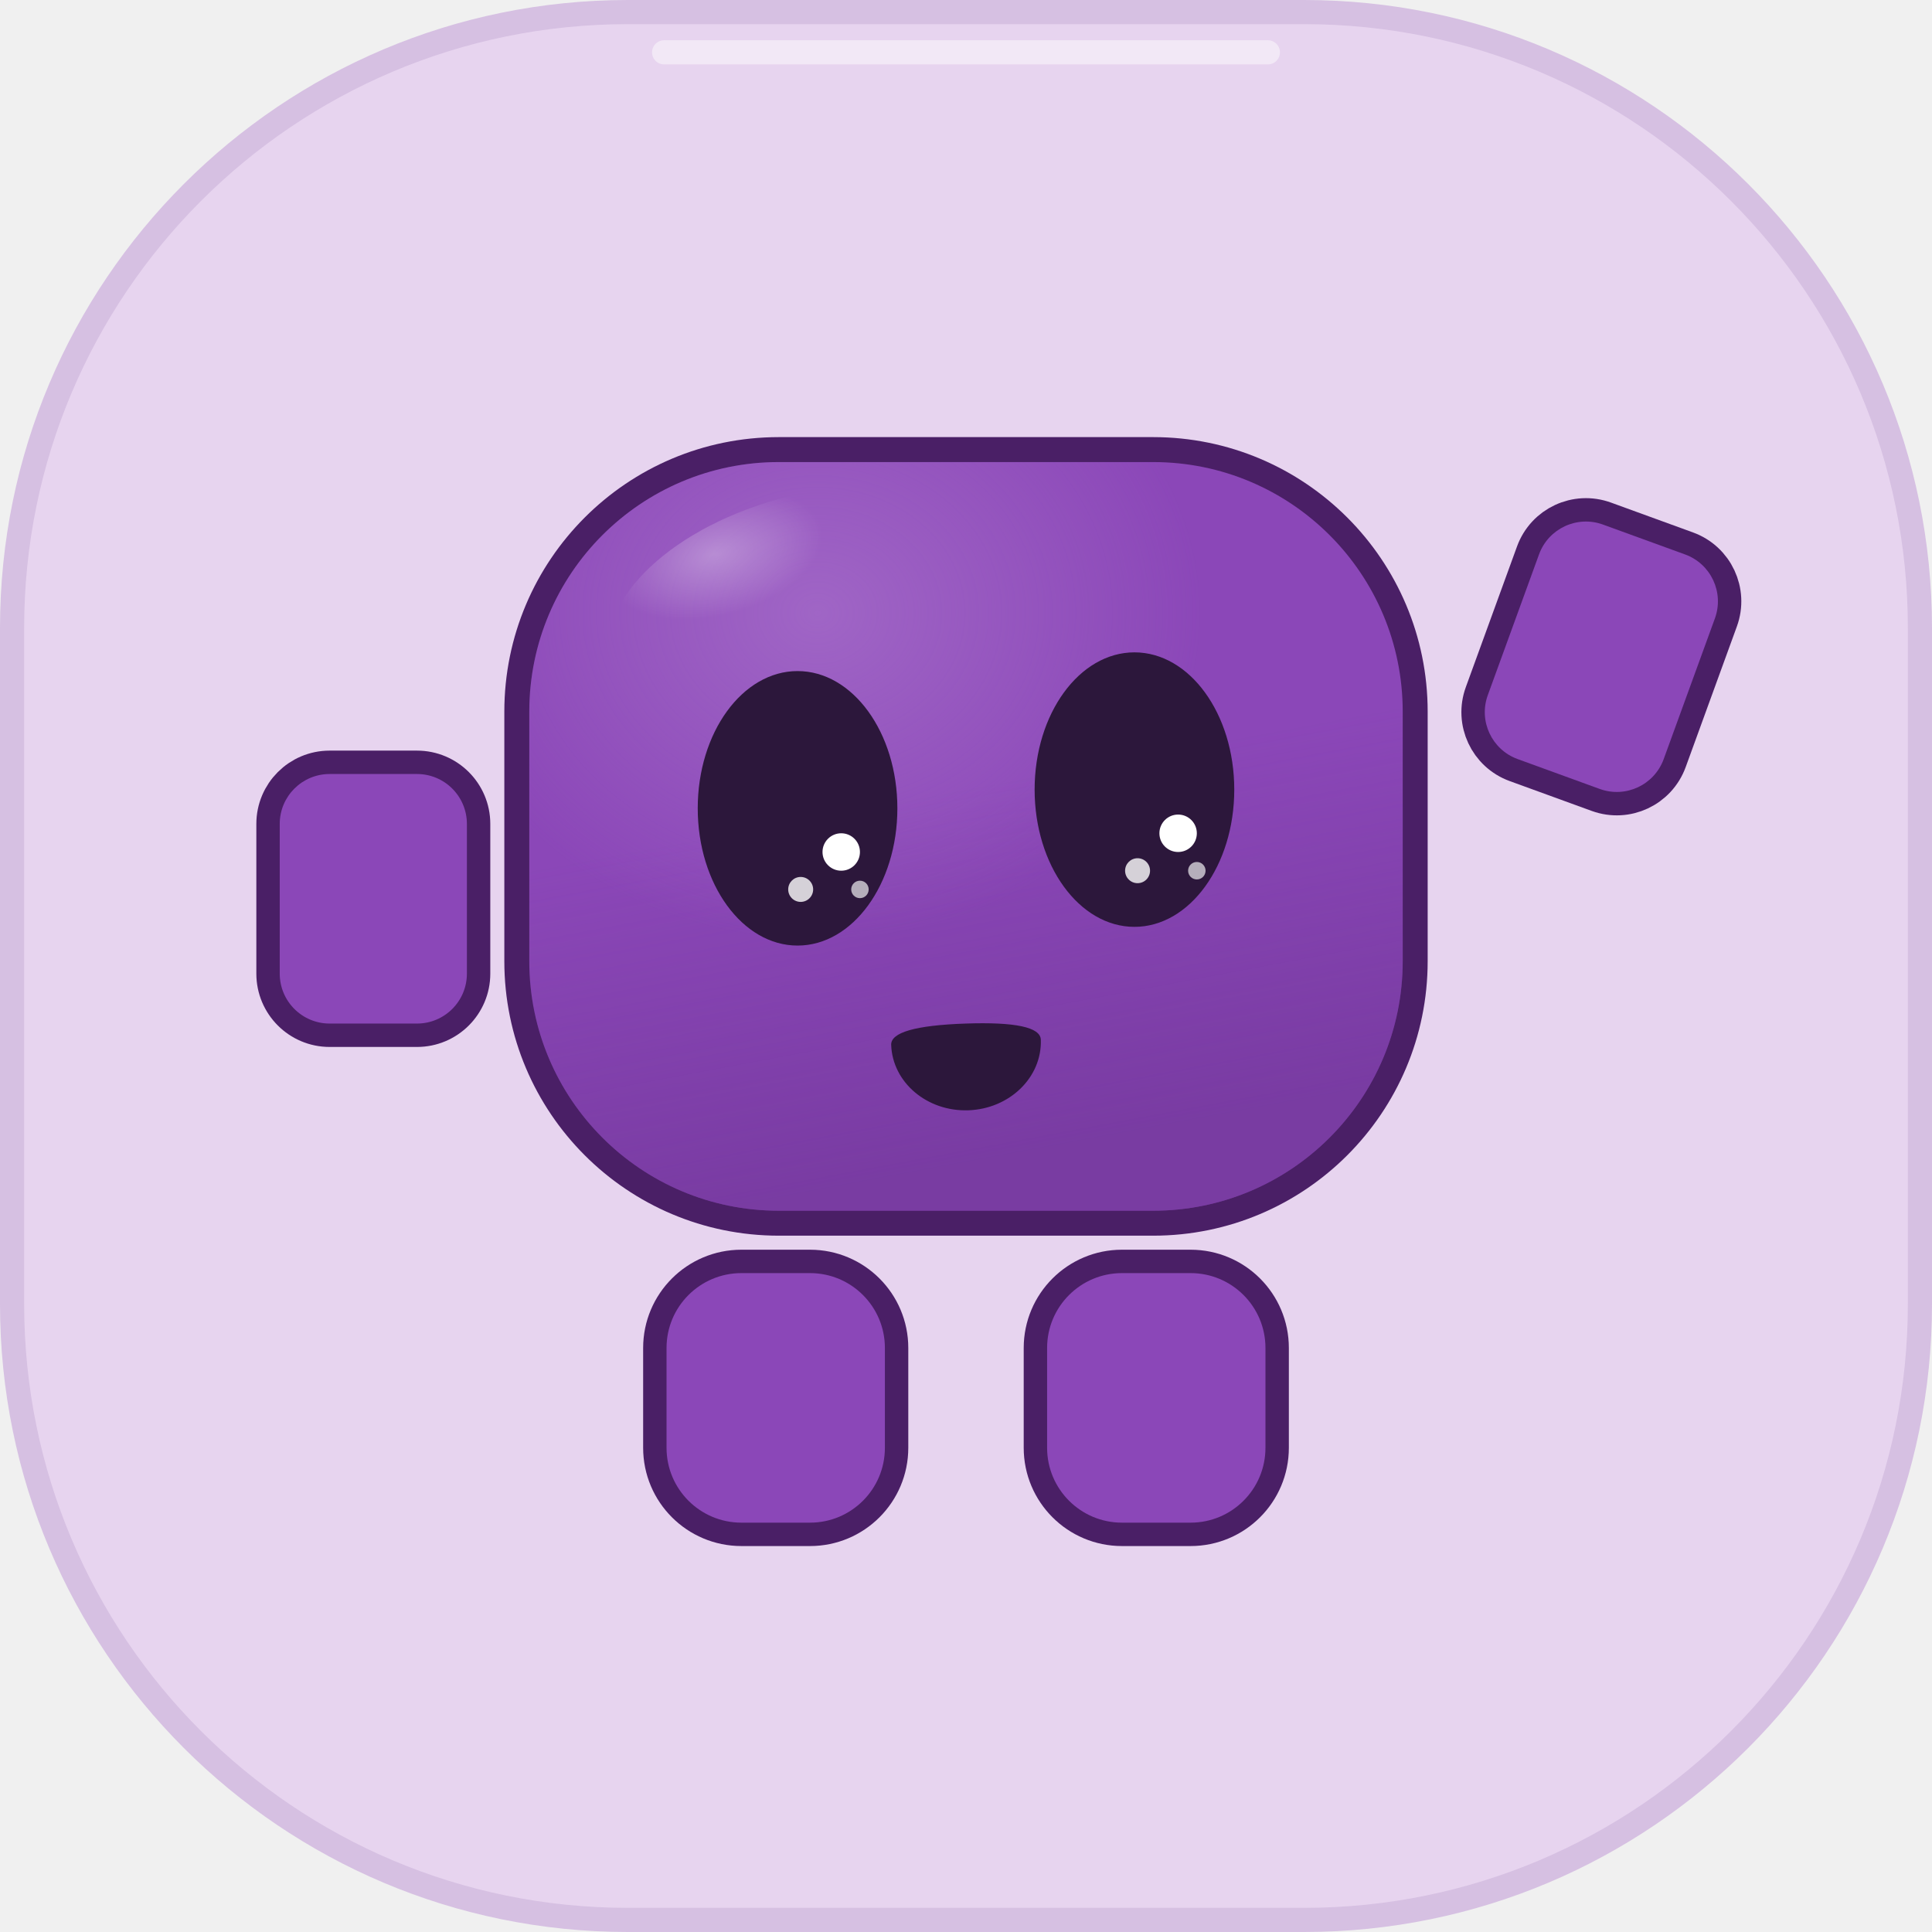
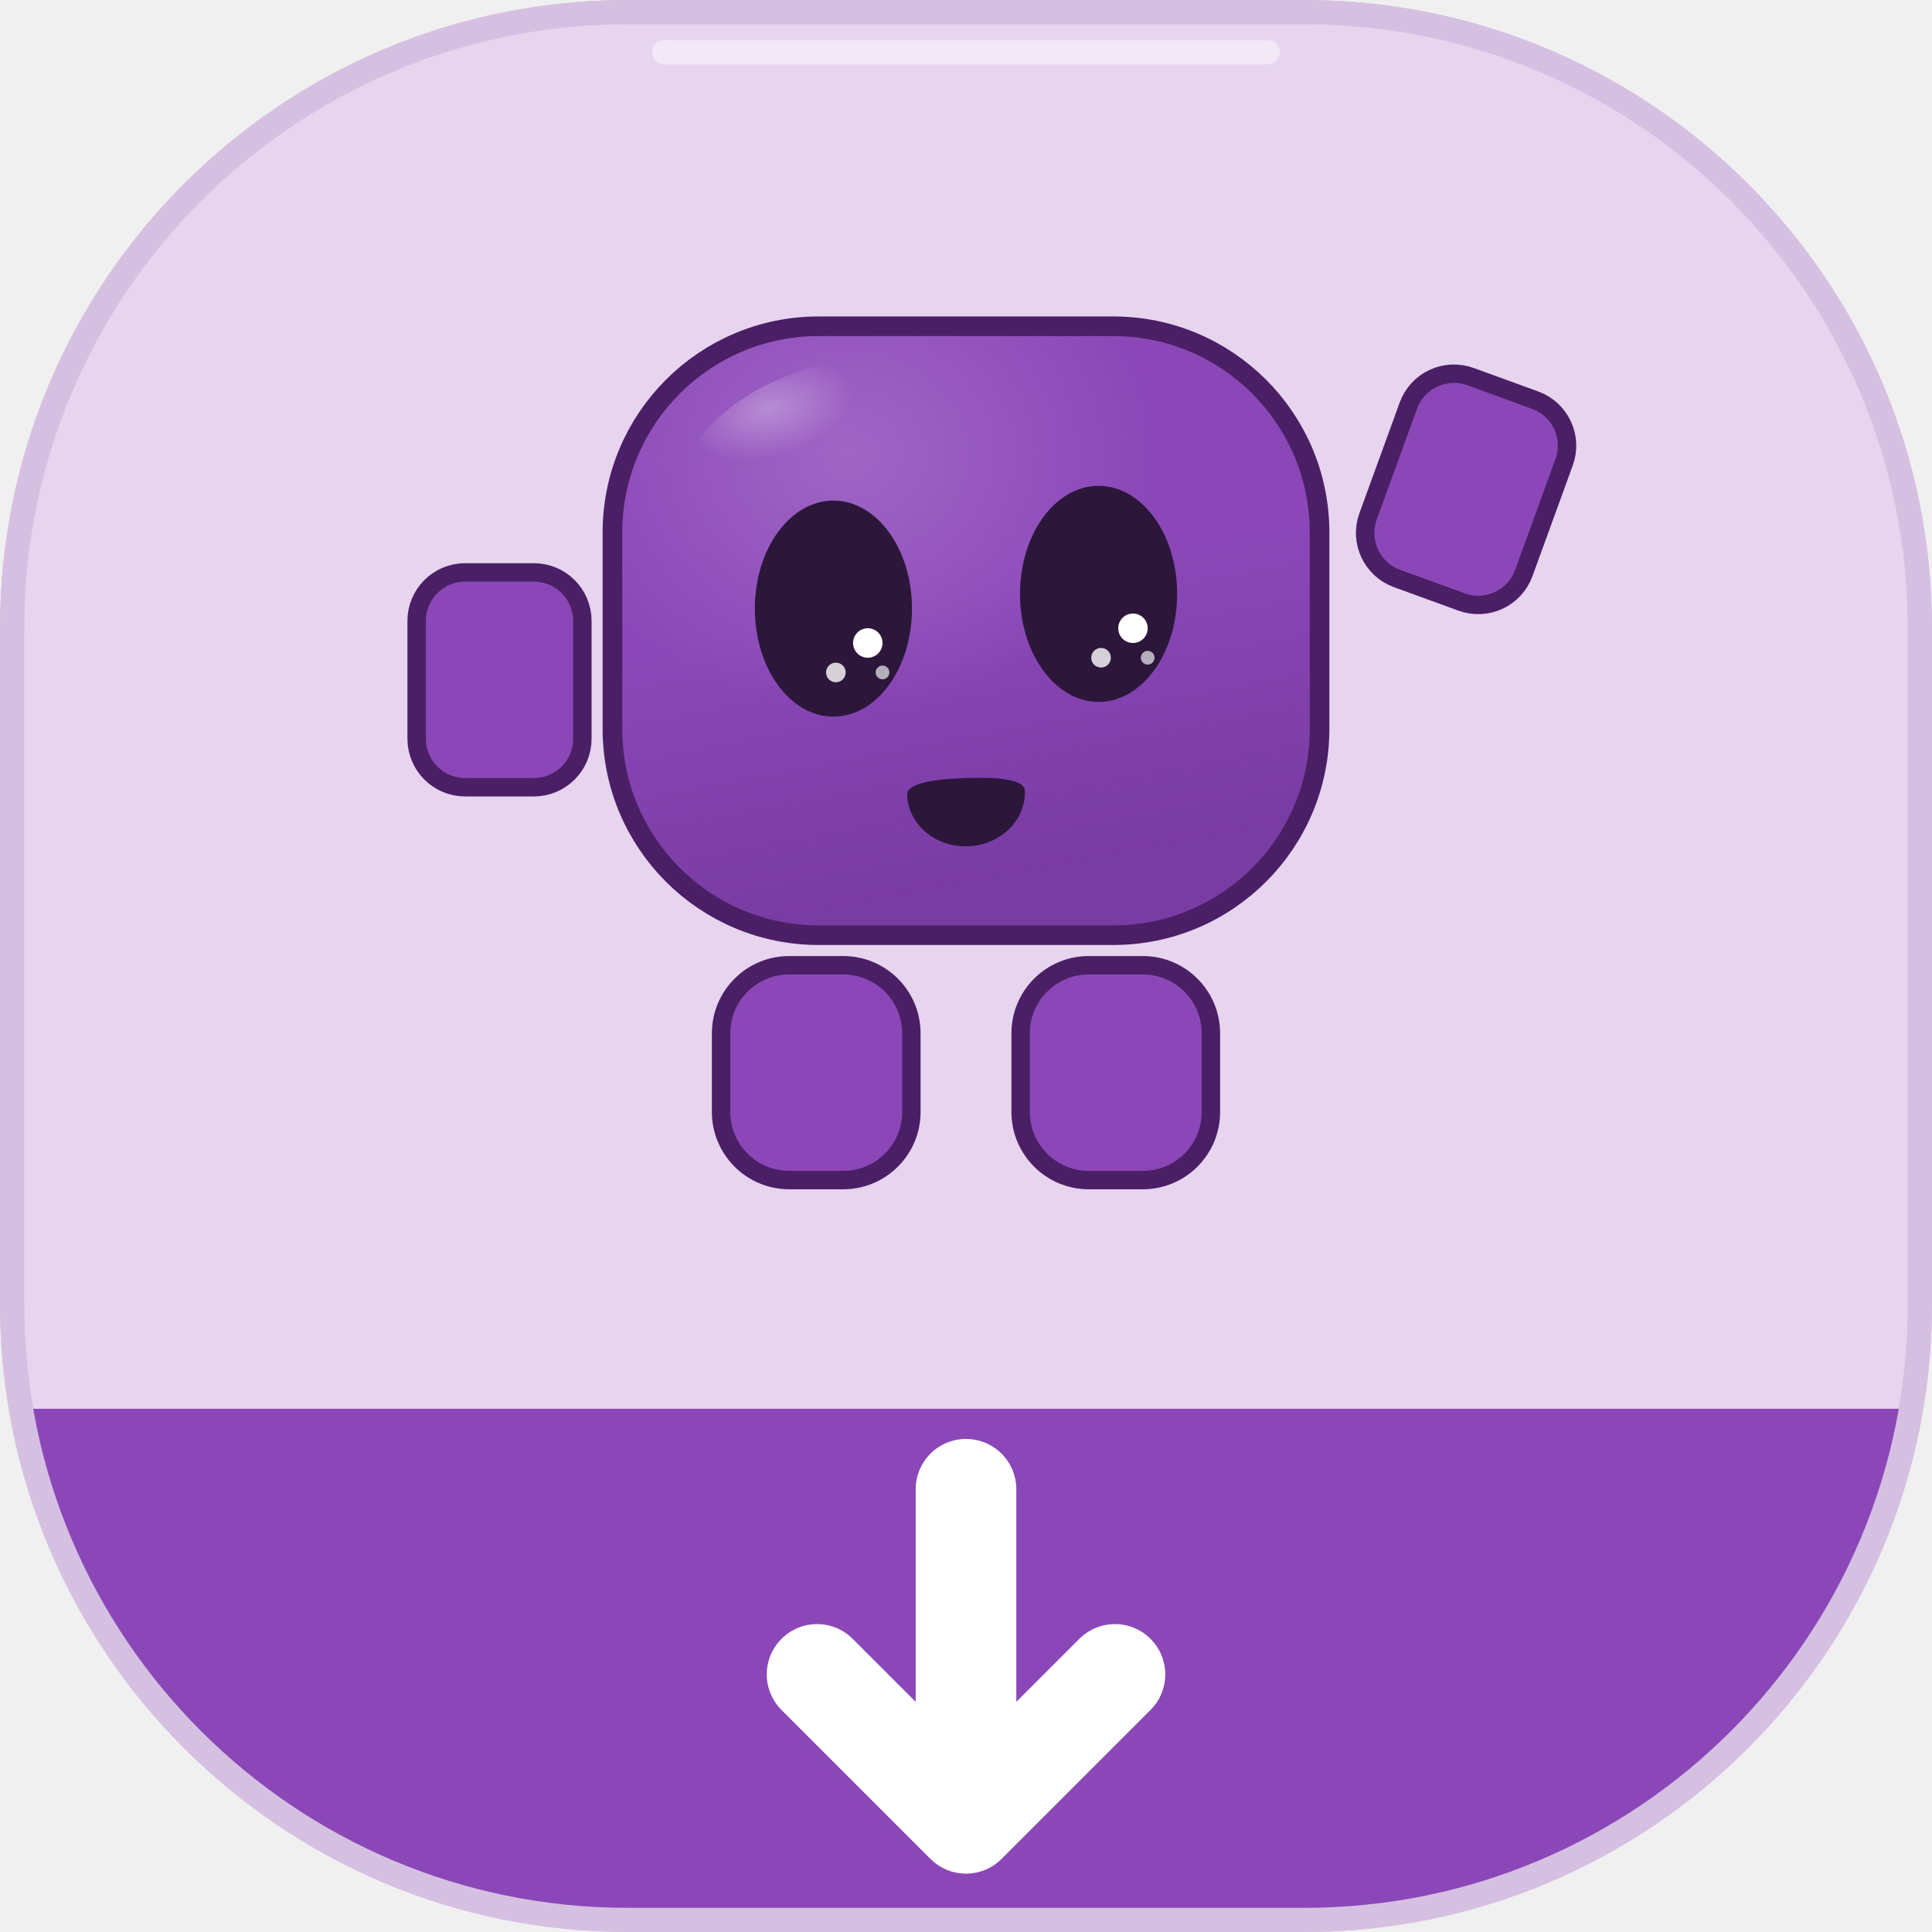
<svg xmlns="http://www.w3.org/2000/svg" width="48" height="48" viewBox="0 0 48 48">
+   <clipPath id="strip">
+     <rect x="0.3" y="0.3" width="47.4" height="47.4" rx="15.3" />
+   </clipPath>
  <rect x="0.3" y="0.3" width="47.4" height="47.4" rx="15.3" fill="#E7D4EF" stroke="#D6C0E2" stroke-width="0.6" />
  <path d="M16.5 1.3 H31.5" stroke="#F7F1FA" stroke-width="0.6" stroke-opacity="0.7" stroke-linecap="round" />
-   <g transform="translate(5.40 5.28) scale(1.55)">
+   <g transform="translate(9.36 3.47) scale(1.22)">
    <defs>
      <radialGradient id="g-hi" cx="33%" cy="20%" r="80%">
        <stop offset="0%" stop-color="#B98AD6" stop-opacity="0.45" />
        <stop offset="55%" stop-color="#B98AD6" stop-opacity="0" />
      </radialGradient>
      <linearGradient id="g-lo" x1="0" y1="0" x2="0.22" y2="1">
        <stop offset="52%" stop-color="#5E2A82" stop-opacity="0" />
        <stop offset="100%" stop-color="#5E2A82" stop-opacity="0.4" />
      </linearGradient>
      <radialGradient id="g-spec" cx="30%" cy="16%" r="26%">
        <stop offset="0%" stop-color="#ffffff" stop-opacity="0.3" />
        <stop offset="100%" stop-color="#ffffff" stop-opacity="0" />
      </radialGradient>
    </defs>
    <g id="rig-root">
      <g id="rig-arm-left" data-pivot="2.5 9">
        <path d="M1.8 9 L3.2 9 A0.8 0.8 0 0 1 4 9.8 L4 12.2 A0.8 0.8 0 0 1 3.2 13 L1.8 13 A0.8 0.8 0 0 1 1 12.2 L1 9.8 A0.8 0.8 0 0 1 1.8 9 Z" fill="#4A1F66" stroke="#4A1F66" stroke-width="0.75" stroke-linejoin="round" />
        <path d="M1.8 9 L3.2 9 A0.8 0.8 0 0 1 4 9.8 L4 12.2 A0.8 0.8 0 0 1 3.2 13 L1.8 13 A0.8 0.8 0 0 1 1 12.2 L1 9.8 A0.8 0.8 0 0 1 1.8 9 Z" fill="#8B47B8" />
      </g>
      <g id="rig-arm-right" data-pivot="21.5 9" transform="rotate(-160 21.5 9)">
        <path d="M20.8 9 L22.2 9 A0.8 0.8 0 0 1 23 9.8 L23 12.2 A0.8 0.8 0 0 1 22.2 13 L20.8 13 A0.8 0.8 0 0 1 20 12.2 L20 9.8 A0.8 0.8 0 0 1 20.8 9 Z" fill="#4A1F66" stroke="#4A1F66" stroke-width="0.75" stroke-linejoin="round" />
        <path d="M20.8 9 L22.2 9 A0.8 0.8 0 0 1 23 9.8 L23 12.2 A0.8 0.8 0 0 1 22.2 13 L20.8 13 A0.8 0.8 0 0 1 20 12.2 L20 9.8 A0.8 0.8 0 0 1 20.8 9 Z" fill="#8B47B8" />
        <g id="slot-item" />
      </g>
      <g id="rig-leg-left" data-pivot="8.95 17">
        <rect x="7.2" y="17" width="3.5" height="4" rx="1.2" fill="#4A1F66" stroke="#4A1F66" stroke-width="0.75" stroke-linejoin="round" />
        <rect x="7.2" y="17" width="3.5" height="4" rx="1.2" fill="#8B47B8" />
      </g>
      <g id="rig-leg-right" data-pivot="15.05 17">
        <rect x="13.3" y="17" width="3.5" height="4" rx="1.2" fill="#4A1F66" stroke="#4A1F66" stroke-width="0.75" stroke-linejoin="round" />
        <rect x="13.3" y="17" width="3.5" height="4" rx="1.2" fill="#8B47B8" />
      </g>
      <g id="rig-body">
        <path d="M9 4 L15 4 A4 4 0 0 1 19 8 L19 12 A4 4 0 0 1 15 16 L9 16 A4 4 0 0 1 5 12 L5 8 A4 4 0 0 1 9 4 Z" fill="#4A1F66" stroke="#4A1F66" stroke-width="0.8" stroke-linejoin="round" />
        <path d="M9 4 L15 4 A4 4 0 0 1 19 8 L19 12 A4 4 0 0 1 15 16 L9 16 A4 4 0 0 1 5 12 L5 8 A4 4 0 0 1 9 4 Z" fill="#8B47B8" />
        <path d="M9 4 L15 4 A4 4 0 0 1 19 8 L19 12 A4 4 0 0 1 15 16 L9 16 A4 4 0 0 1 5 12 L5 8 A4 4 0 0 1 9 4 Z" fill="url(#g-lo)" />
        <path d="M9 4 L15 4 A4 4 0 0 1 19 8 L19 12 A4 4 0 0 1 15 16 L9 16 A4 4 0 0 1 5 12 L5 8 A4 4 0 0 1 9 4 Z" fill="url(#g-hi)" />
        <ellipse cx="9.6" cy="6.4" rx="3.4" ry="1.9" fill="url(#g-spec)" transform="rotate(-14 9.6 6.4)" />
        <g id="rig-face-welcome">
          <ellipse cx="9.3" cy="9.55" rx="1.6" ry="2.2" fill="#2c173b" />
          <g class="pupil">
            <circle cx="10" cy="10.25" r="0.3" fill="#FFFFFF" />
            <circle cx="9.35" cy="10.85" r="0.2" fill="#FFFFFF" fill-opacity="0.8" />
            <circle cx="10.3" cy="10.85" r="0.14" fill="#FFFFFF" fill-opacity="0.65" />
          </g>
          <ellipse cx="14.7" cy="9.25" rx="1.6" ry="2.2" fill="#2c173b" />
          <g class="pupil">
            <circle cx="15.4" cy="9.95" r="0.3" fill="#FFFFFF" />
            <circle cx="14.75" cy="10.55" r="0.2" fill="#FFFFFF" fill-opacity="0.8" />
            <circle cx="15.7" cy="10.55" r="0.14" fill="#FFFFFF" fill-opacity="0.65" />
          </g>
          <g transform="rotate(-2 12 13.3)">
            <path d="M10.8 13.3 Q10.8 13 12 13 Q13.2 13 13.2 13.3 A1.1 1 0 0 1 10.8 13.3 Z" fill="#2c173b" />
          </g>
        </g>
        <g id="slot-eyewear" />
      </g>
      <g id="slot-hat" />
    </g>
  </g>
+   <g clip-path="url(#strip)">
+     <rect x="0" y="35" width="48" height="13" fill="#8B47B8" />
+     <path d="M24 37 V45 M20.3 41.6 L24 45.3 L27.7 41.6" stroke="#FFFFFF" stroke-width="2.5" stroke-linecap="round" stroke-linejoin="round" fill="none" />
+   </g>
+   <rect x="0.3" y="0.3" width="47.4" height="47.4" rx="15.3" fill="none" stroke="#D6C0E2" stroke-width="0.6" />
</svg>
